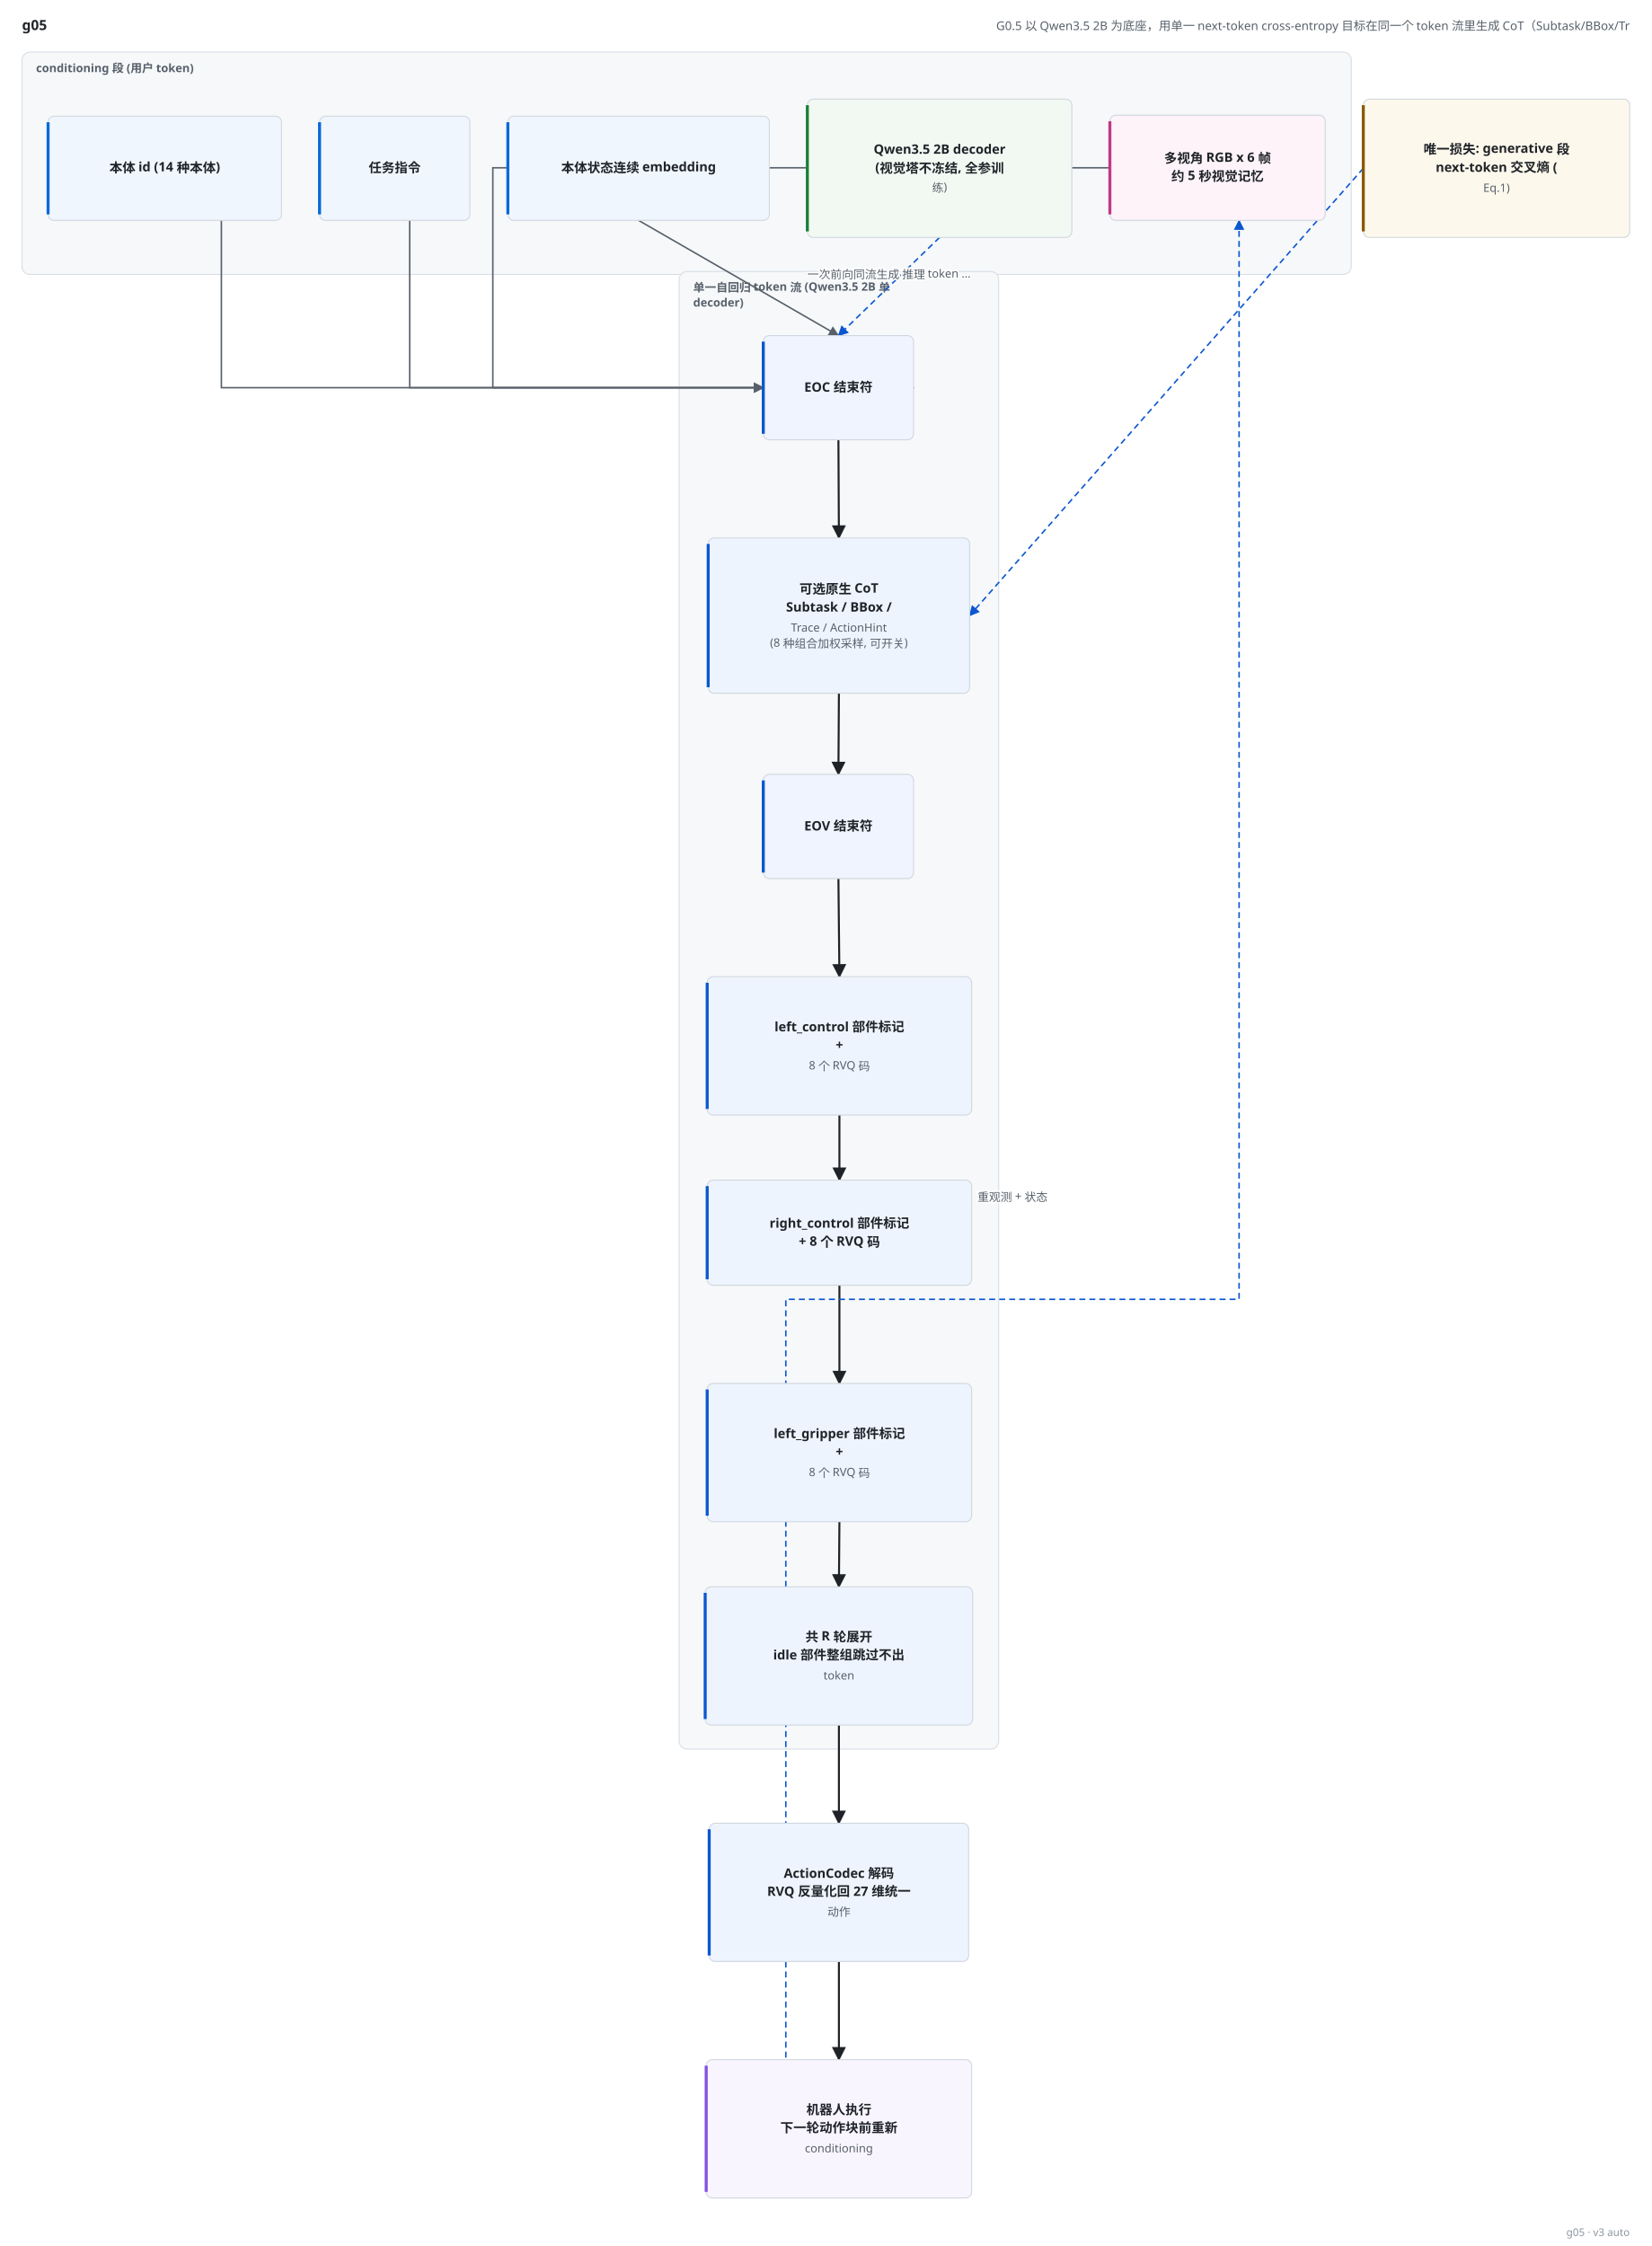
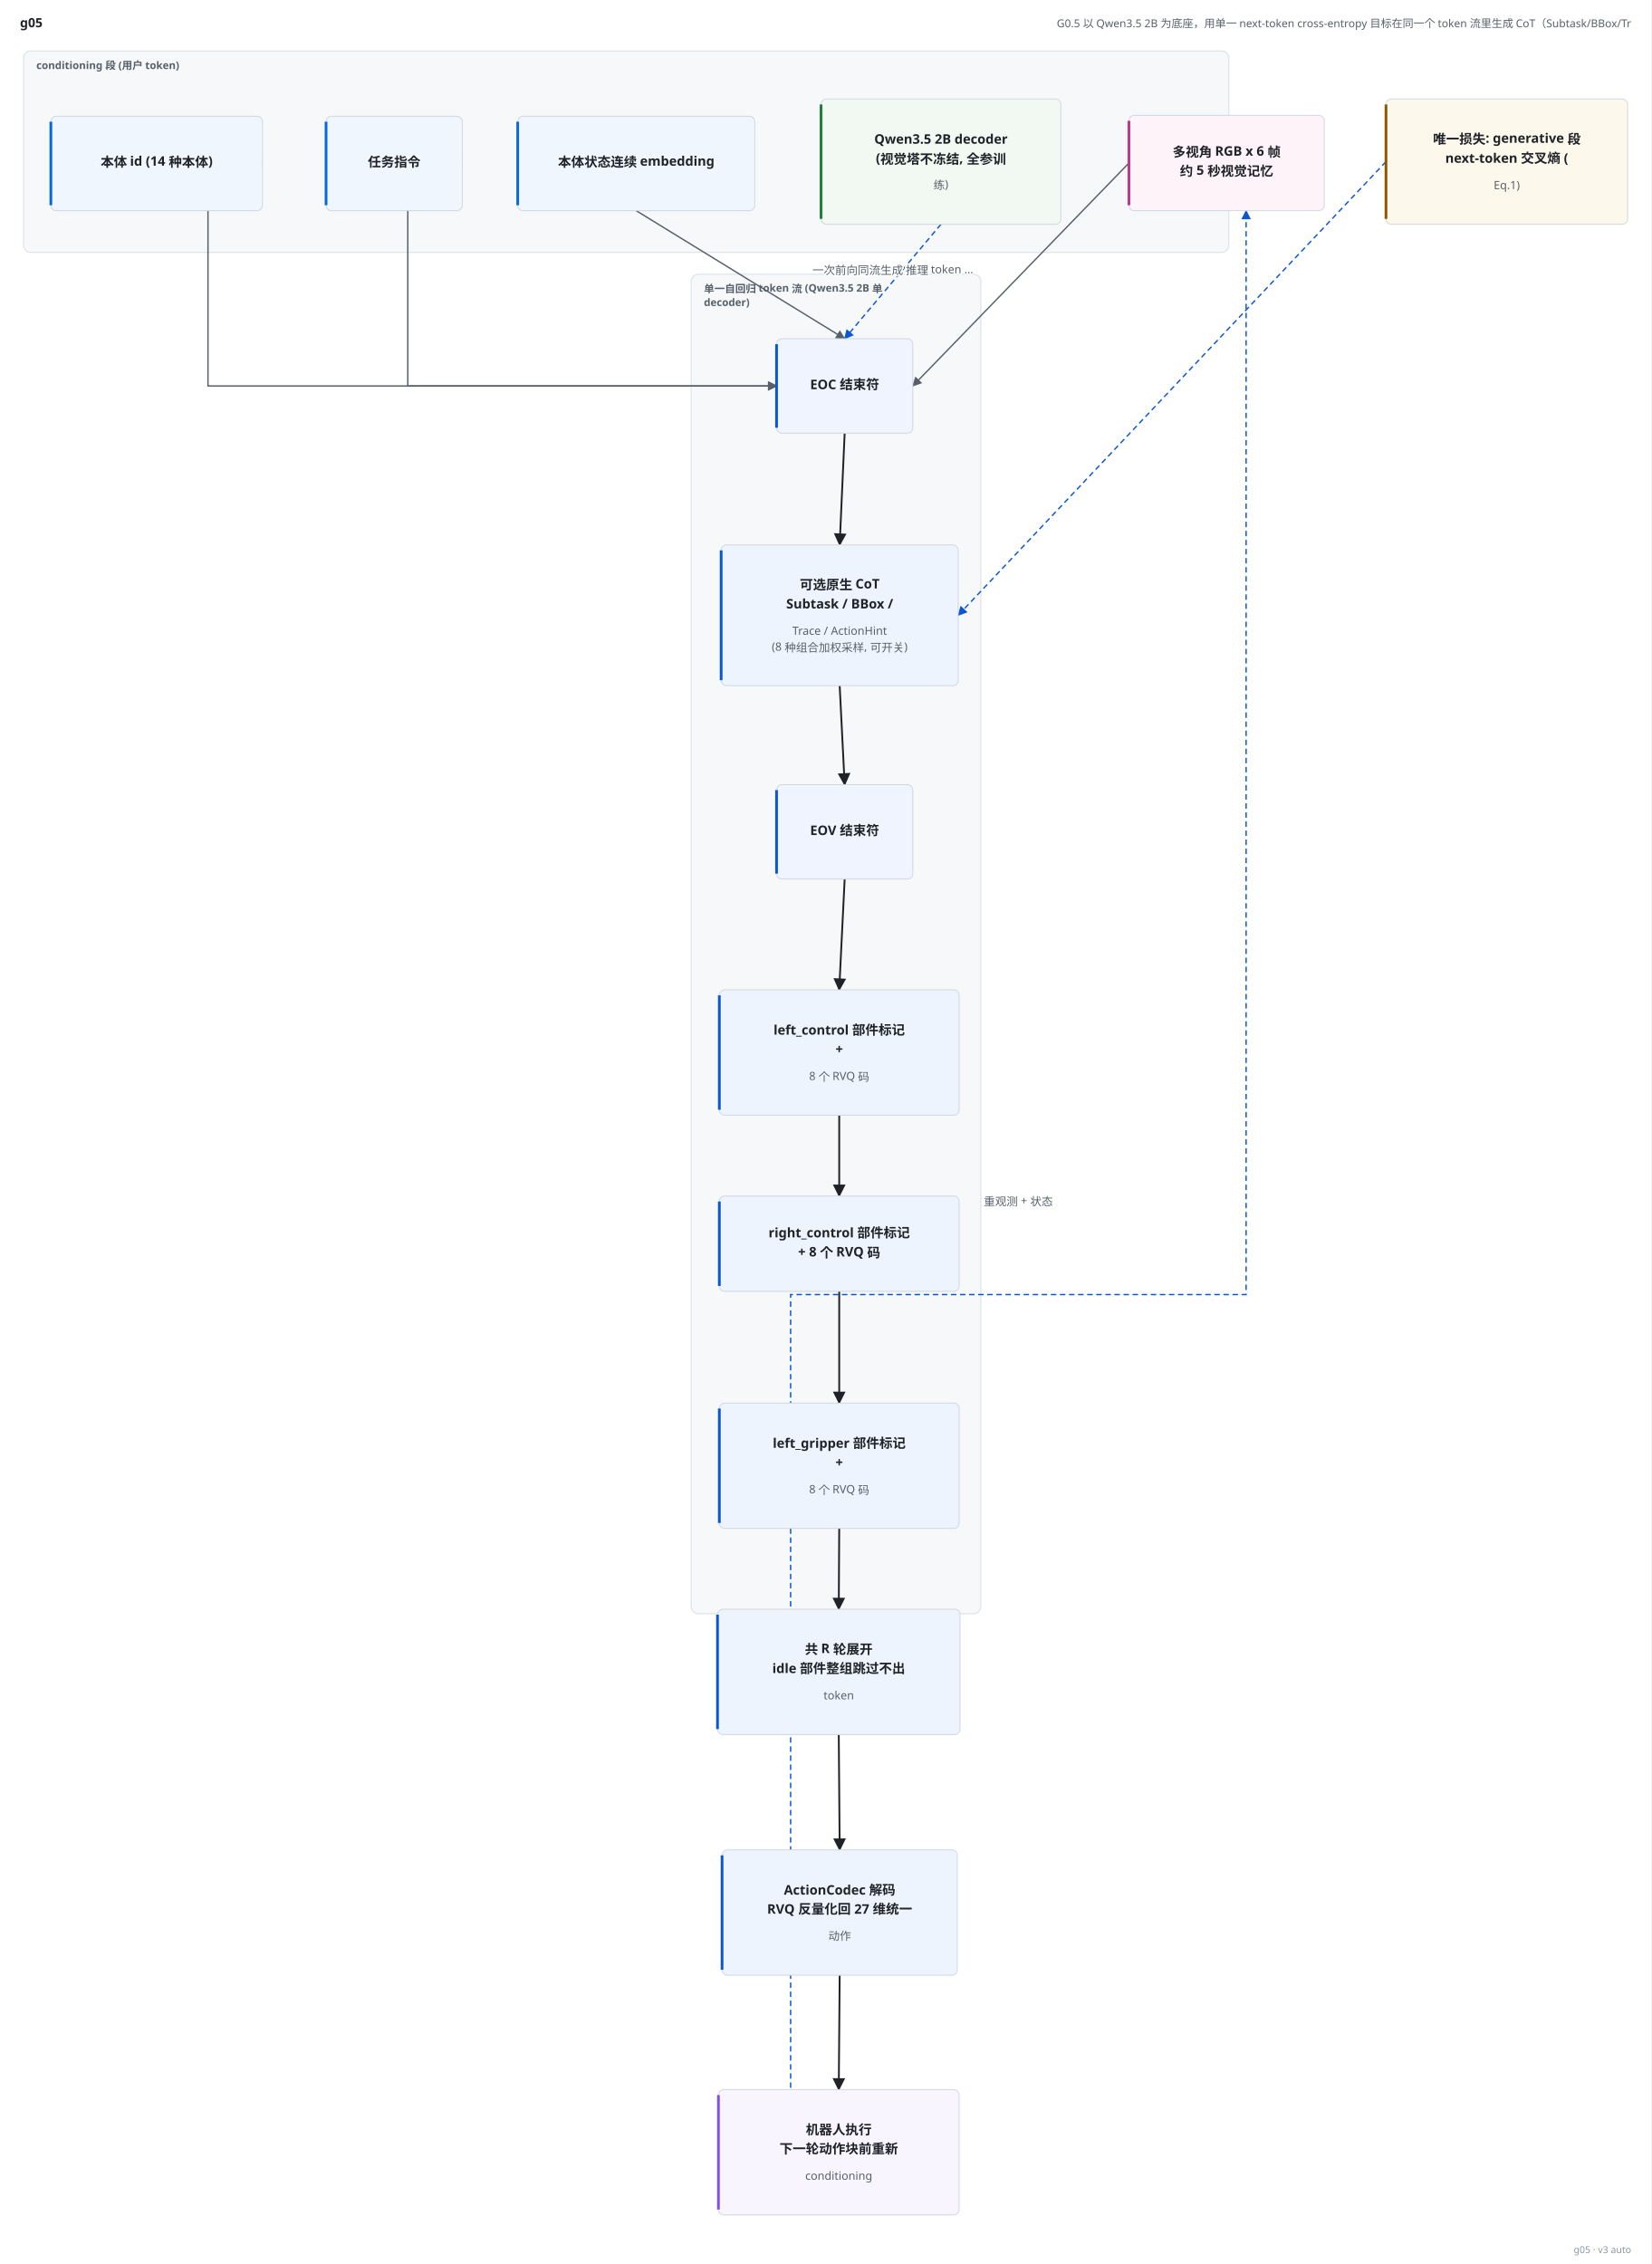
- <svg xmlns="http://www.w3.org/2000/svg" width="1649" height="2242" viewBox="-2 51 1649 2242" font-family="'PingFang SC','Hiragino Sans GB','Microsoft YaHei','Segoe UI',sans-serif" role="img">
-   <rect x="-2" y="51" width="1649" height="2242" fill="#ffffff" />
-   <text x="20" y="81" font-size="14" font-weight="700" fill="#1f2328">g05</text>
-   <text x="1625" y="81" font-size="12" fill="#57606a" text-anchor="end">G0.5 以 Qwen3.5 2B 为底座，用单一 next-token cross-entropy 目标在同一个 token 流里生成 CoT（Subtask/BBox/Tr</text>
+ <svg xmlns="http://www.w3.org/2000/svg" width="1818" height="2493" viewBox="-4 59 1818 2493" font-family="'PingFang SC','Hiragino Sans GB','Microsoft YaHei','Segoe UI',sans-serif" role="img">
+   <rect x="-4" y="59" width="1818" height="2493" fill="#ffffff" />
+   <text x="18" y="89" font-size="14" font-weight="700" fill="#1f2328">g05</text>
+   <text x="1792" y="89" font-size="12" fill="#57606a" text-anchor="end">G0.5 以 Qwen3.5 2B 为底座，用单一 next-token cross-entropy 目标在同一个 token 流里生成 CoT（Subtask/BBox/Tr</text>
  <defs>
    <marker id="arw-main" viewBox="0 0 10 10" refX="9" refY="5" markerWidth="7" markerHeight="7" orient="auto">
      <path d="M0,0 L10,5 L0,10 z" fill="#57606a" />
    </marker>
    <marker id="arw-thick" viewBox="0 0 10 10" refX="9" refY="5" markerWidth="7" markerHeight="7" orient="auto">
      <path d="M0,0 L10,5 L0,10 z" fill="#1f2328" />
    </marker>
    <marker id="arw-thin" viewBox="0 0 10 10" refX="9" refY="5" markerWidth="7" markerHeight="7" orient="auto">
      <path d="M0,0 L10,5 L0,10 z" fill="#8c959f" />
    </marker>
    <marker id="arw-fb" viewBox="0 0 10 10" refX="9" refY="5" markerWidth="7" markerHeight="7" orient="auto">
      <path d="M0,0 L10,5 L0,10 z" fill="#0b57d0" />
    </marker>
    <marker id="arw-loss" viewBox="0 0 10 10" refX="9" refY="5" markerWidth="7" markerHeight="7" orient="auto">
      <path d="M0,0 L10,5 L0,10 z" fill="#8a5a00" />
    </marker>
  </defs>
-   <rect x="20" y="103" width="1327" height="222" rx="8" fill="#f6f8fa" stroke="#d8dee4" />
-   <text x="34" y="123" font-size="11.5" font-weight="600" fill="#57606a">conditioning 段 (用户 token)</text>
-   <rect x="676" y="322" width="319" height="1475" rx="8" fill="#f6f8fa" stroke="#d8dee4" />
-   <text x="690" y="342" font-size="11.5" font-weight="600" fill="#57606a">单一自回归 token 流 (Qwen3.5 2B 单</text>
-   <text x="690" y="357" font-size="11.5" font-weight="600" fill="#57606a">decoder)</text>
-   <path d="M 1106.0 218.5 L 490.0 218.5 L 490.0 438.0 L 910.0 438.0" fill="none" stroke="#57606a" stroke-width="1.5" marker-end="url(#arw-main)" />
-   <path d="M 279.0 219.0 L 219.0 219.0 L 219.0 438.0 L 760.0 438.0" fill="none" stroke="#57606a" stroke-width="1.5" marker-end="url(#arw-main)" />
-   <path d="M 467.0 219.0 L 407.0 219.0 L 407.0 438.0 L 760.0 438.0" fill="none" stroke="#57606a" stroke-width="1.5" marker-end="url(#arw-main)" />
-   <path d="M 635.5 271.0 L 835.0 386.0" fill="none" stroke="#57606a" stroke-width="1.5" marker-end="url(#arw-main)" />
-   <path d="M 835.0 490.0 L 835.5 588.0" fill="none" stroke="#1f2328" stroke-width="2.0" marker-end="url(#arw-thick)" />
-   <path d="M 835.5 743.0 L 835.0 824.0" fill="none" stroke="#1f2328" stroke-width="2.0" marker-end="url(#arw-thick)" />
-   <path d="M 835.0 928.0 L 836.0 1026.0" fill="none" stroke="#1f2328" stroke-width="2.0" marker-end="url(#arw-thick)" />
-   <path d="M 836.0 1164.0 L 836.0 1229.0" fill="none" stroke="#1f2328" stroke-width="2.0" marker-end="url(#arw-thick)" />
-   <path d="M 836.0 1334.0 L 836.0 1432.0" fill="none" stroke="#1f2328" stroke-width="2.0" marker-end="url(#arw-thick)" />
-   <path d="M 836.0 1570.0 L 835.5 1635.0" fill="none" stroke="#1f2328" stroke-width="2.0" marker-end="url(#arw-thick)" />
-   <path d="M 936.0 288.0 L 835.0 386.0" fill="none" stroke="#0b57d0" stroke-width="1.5" stroke-dasharray="6 4" marker-end="url(#arw-fb)" />
-   <path d="M 1359.0 219.0 L 966.0 665.5" fill="none" stroke="#0b57d0" stroke-width="1.5" stroke-dasharray="6 4" marker-end="url(#arw-fb)" />
-   <path d="M 835.5 1773.0 L 835.5 1871.0" fill="none" stroke="#1f2328" stroke-width="2.0" marker-end="url(#arw-thick)" />
-   <path d="M 835.5 2009.0 L 835.5 2107.0" fill="none" stroke="#1f2328" stroke-width="2.0" marker-end="url(#arw-thick)" />
-   <path d="M 782.5 2245.0 L 782.5 1348.0 L 1235.0 1348.0 L 1235.0 271.0" fill="none" stroke="#0b57d0" stroke-width="1.5" stroke-dasharray="6 4" marker-end="url(#arw-fb)" />
-   <rect x="1106" y="166" width="215" height="105" rx="6" fill="#fdf3f8" stroke="#d0d7de" stroke-width="1" />
-   <line x1="1106" y1="172" x2="1106" y2="265" stroke="#bf3989" stroke-width="3" />
-   <text x="1213.5" y="213.5" font-size="13" font-weight="700" fill="#1f2328" text-anchor="middle">多视角 RGB x 6 帧</text>
-   <text x="1213.5" y="231.5" font-size="13" font-weight="700" fill="#1f2328" text-anchor="middle">约 5 秒视觉记忆</text>
-   <rect x="46" y="167" width="233" height="104" rx="6" fill="#f0f6fe" stroke="#d0d7de" stroke-width="1" />
-   <line x1="46" y1="173" x2="46" y2="265" stroke="#0969da" stroke-width="3" />
-   <text x="162.5" y="223.0" font-size="13" font-weight="700" fill="#1f2328" text-anchor="middle">本体 id (14 种本体)</text>
-   <rect x="317" y="167" width="150" height="104" rx="6" fill="#f0f6fe" stroke="#d0d7de" stroke-width="1" />
-   <line x1="317" y1="173" x2="317" y2="265" stroke="#0969da" stroke-width="3" />
-   <text x="392.0" y="223.0" font-size="13" font-weight="700" fill="#1f2328" text-anchor="middle">任务指令</text>
-   <rect x="505" y="167" width="261" height="104" rx="6" fill="#f0f6fe" stroke="#d0d7de" stroke-width="1" />
-   <line x1="505" y1="173" x2="505" y2="265" stroke="#0969da" stroke-width="3" />
-   <text x="635.5" y="223.0" font-size="13" font-weight="700" fill="#1f2328" text-anchor="middle">本体状态连续 embedding</text>
-   <rect x="760" y="386" width="150" height="104" rx="6" fill="#f0f4fe" stroke="#d0d7de" stroke-width="1" />
-   <line x1="760" y1="392" x2="760" y2="484" stroke="#0b57d0" stroke-width="3" />
-   <text x="835.0" y="442.0" font-size="13" font-weight="700" fill="#1f2328" text-anchor="middle">EOC 结束符</text>
-   <rect x="705" y="588" width="261" height="155" rx="6" fill="#eef4fe" stroke="#d0d7de" stroke-width="1" />
-   <line x1="705" y1="594" x2="705" y2="737" stroke="#0b57d0" stroke-width="3" />
-   <text x="835.5" y="643.5" font-size="13" font-weight="700" fill="#1f2328" text-anchor="middle">可选原生 CoT</text>
-   <text x="835.5" y="661.5" font-size="13" font-weight="700" fill="#1f2328" text-anchor="middle">Subtask / BBox /</text>
-   <text x="835.5" y="681.5" font-size="11.5" fill="#57606a" text-anchor="middle">Trace / ActionHint</text>
-   <text x="835.5" y="696.5" font-size="11.5" fill="#57606a" text-anchor="middle">(8 种组合加权采样, 可开关)</text>
-   <rect x="760" y="824" width="150" height="104" rx="6" fill="#f0f4fe" stroke="#d0d7de" stroke-width="1" />
-   <line x1="760" y1="830" x2="760" y2="922" stroke="#0b57d0" stroke-width="3" />
-   <text x="835.0" y="880.0" font-size="13" font-weight="700" fill="#1f2328" text-anchor="middle">EOV 结束符</text>
-   <rect x="704" y="1026" width="264" height="138" rx="6" fill="#eef4fe" stroke="#d0d7de" stroke-width="1" />
-   <line x1="704" y1="1032" x2="704" y2="1158" stroke="#0b57d0" stroke-width="3" />
-   <text x="836.0" y="1080.5" font-size="13" font-weight="700" fill="#1f2328" text-anchor="middle">left_control 部件标记 </text>
-   <text x="836.0" y="1098.5" font-size="13" font-weight="700" fill="#1f2328" text-anchor="middle">+</text>
-   <text x="836.0" y="1118.5" font-size="11.5" fill="#57606a" text-anchor="middle">8 个 RVQ 码</text>
-   <rect x="704" y="1229" width="264" height="105" rx="6" fill="#eef4fe" stroke="#d0d7de" stroke-width="1" />
-   <line x1="704" y1="1235" x2="704" y2="1328" stroke="#0b57d0" stroke-width="3" />
-   <text x="836.0" y="1276.5" font-size="13" font-weight="700" fill="#1f2328" text-anchor="middle">right_control 部件标记</text>
-   <text x="836.0" y="1294.5" font-size="13" font-weight="700" fill="#1f2328" text-anchor="middle">+ 8 个 RVQ 码</text>
-   <rect x="704" y="1432" width="264" height="138" rx="6" fill="#eef4fe" stroke="#d0d7de" stroke-width="1" />
-   <line x1="704" y1="1438" x2="704" y2="1564" stroke="#0b57d0" stroke-width="3" />
-   <text x="836.0" y="1486.5" font-size="13" font-weight="700" fill="#1f2328" text-anchor="middle">left_gripper 部件标记 </text>
-   <text x="836.0" y="1504.5" font-size="13" font-weight="700" fill="#1f2328" text-anchor="middle">+</text>
-   <text x="836.0" y="1524.5" font-size="11.5" fill="#57606a" text-anchor="middle">8 个 RVQ 码</text>
-   <rect x="702" y="1635" width="267" height="138" rx="6" fill="#eef4fe" stroke="#d0d7de" stroke-width="1" />
-   <line x1="702" y1="1641" x2="702" y2="1767" stroke="#0b57d0" stroke-width="3" />
-   <text x="835.5" y="1689.5" font-size="13" font-weight="700" fill="#1f2328" text-anchor="middle">共 R 轮展开</text>
-   <text x="835.5" y="1707.5" font-size="13" font-weight="700" fill="#1f2328" text-anchor="middle">idle 部件整组跳过不出</text>
-   <text x="835.5" y="1727.5" font-size="11.5" fill="#57606a" text-anchor="middle">token</text>
-   <rect x="804" y="150" width="264" height="138" rx="6" fill="#f2f9f3" stroke="#d0d7de" stroke-width="1" />
-   <line x1="804" y1="156" x2="804" y2="282" stroke="#1a7f37" stroke-width="3" />
-   <text x="936.0" y="204.5" font-size="13" font-weight="700" fill="#1f2328" text-anchor="middle">Qwen3.5 2B decoder</text>
-   <text x="936.0" y="222.5" font-size="13" font-weight="700" fill="#1f2328" text-anchor="middle">(视觉塔不冻结, 全参训</text>
-   <text x="936.0" y="242.5" font-size="11.5" fill="#57606a" text-anchor="middle">练)</text>
-   <rect x="1359" y="150" width="266" height="138" rx="6" fill="#fdf8ec" stroke="#d0d7de" stroke-width="1" />
-   <line x1="1359" y1="156" x2="1359" y2="282" stroke="#8a5a00" stroke-width="3" />
-   <text x="1492.0" y="204.5" font-size="13" font-weight="700" fill="#1f2328" text-anchor="middle">唯一损失: generative 段</text>
-   <text x="1492.0" y="222.5" font-size="13" font-weight="700" fill="#1f2328" text-anchor="middle">next-token 交叉熵 (</text>
-   <text x="1492.0" y="242.5" font-size="11.5" fill="#57606a" text-anchor="middle">Eq.1)</text>
-   <rect x="706" y="1871" width="259" height="138" rx="6" fill="#eef4fe" stroke="#d0d7de" stroke-width="1" />
-   <line x1="706" y1="1877" x2="706" y2="2003" stroke="#0b57d0" stroke-width="3" />
-   <text x="835.5" y="1925.5" font-size="13" font-weight="700" fill="#1f2328" text-anchor="middle">ActionCodec 解码</text>
-   <text x="835.5" y="1943.5" font-size="13" font-weight="700" fill="#1f2328" text-anchor="middle">RVQ 反量化回 27 维统一</text>
-   <text x="835.5" y="1963.5" font-size="11.5" fill="#57606a" text-anchor="middle">动作</text>
-   <rect x="703" y="2107" width="265" height="138" rx="6" fill="#f8f5fe" stroke="#d0d7de" stroke-width="1" />
-   <line x1="703" y1="2113" x2="703" y2="2239" stroke="#8250df" stroke-width="3" />
-   <text x="835.5" y="2161.5" font-size="13" font-weight="700" fill="#1f2328" text-anchor="middle">机器人执行</text>
-   <text x="835.5" y="2179.5" font-size="13" font-weight="700" fill="#1f2328" text-anchor="middle">下一轮动作块前重新</text>
-   <text x="835.5" y="2199.5" font-size="11.5" fill="#57606a" text-anchor="middle">conditioning</text>
-   <text x="885.5" y="329.0" font-size="11.5" fill="#57606a" text-anchor="middle" paint-order="stroke" stroke="#ffffff" stroke-width="3">一次前向同流生成 推理 token …</text>
-   <text x="1008.8" y="1250.0" font-size="11.5" fill="#57606a" text-anchor="middle" paint-order="stroke" stroke="#ffffff" stroke-width="3">重观测 + 状态</text>
-   <text x="1625" y="2283" font-size="10.5" fill="#8c959f" text-anchor="end">g05 · v3 auto</text>
+   <rect x="22" y="115" width="1327" height="222" rx="8" fill="#f6f8fa" stroke="#d8dee4" />
+   <text x="36" y="135" font-size="11.5" font-weight="600" fill="#57606a">conditioning 段 (用户 token)</text>
+   <rect x="757" y="361" width="319" height="1475" rx="8" fill="#f6f8fa" stroke="#d8dee4" />
+   <text x="771" y="381" font-size="11.5" font-weight="600" fill="#57606a">单一自回归 token 流 (Qwen3.5 2B 单</text>
+   <text x="771" y="396" font-size="11.5" font-weight="600" fill="#57606a">decoder)</text>
+   <path d="M 1239.0 238.5 L 1001.0 484.0" fill="none" stroke="#57606a" stroke-width="1.5" marker-end="url(#arw-main)" />
+   <path d="M 285.0 239.0 L 225.0 239.0 L 225.0 484.0 L 851.0 484.0" fill="none" stroke="#57606a" stroke-width="1.5" marker-end="url(#arw-main)" />
+   <path d="M 505.0 239.0 L 445.0 239.0 L 445.0 484.0 L 851.0 484.0" fill="none" stroke="#57606a" stroke-width="1.5" marker-end="url(#arw-main)" />
+   <path d="M 696.5 291.0 L 926.0 432.0" fill="none" stroke="#57606a" stroke-width="1.5" marker-end="url(#arw-main)" />
+   <path d="M 926.0 536.0 L 920.5 659.0" fill="none" stroke="#1f2328" stroke-width="2.0" marker-end="url(#arw-thick)" />
+   <path d="M 920.5 814.0 L 926.0 923.0" fill="none" stroke="#1f2328" stroke-width="2.0" marker-end="url(#arw-thick)" />
+   <path d="M 926.0 1027.0 L 920.0 1149.0" fill="none" stroke="#1f2328" stroke-width="2.0" marker-end="url(#arw-thick)" />
+   <path d="M 920.0 1287.0 L 920.0 1376.0" fill="none" stroke="#1f2328" stroke-width="2.0" marker-end="url(#arw-thick)" />
+   <path d="M 920.0 1481.0 L 920.0 1604.0" fill="none" stroke="#1f2328" stroke-width="2.0" marker-end="url(#arw-thick)" />
+   <path d="M 920.0 1742.0 L 919.5 1831.0" fill="none" stroke="#1f2328" stroke-width="2.0" marker-end="url(#arw-thick)" />
+   <path d="M 1032.0 306.0 L 926.0 432.0" fill="none" stroke="#0b57d0" stroke-width="1.5" stroke-dasharray="6 4" marker-end="url(#arw-fb)" />
+   <path d="M 1522.0 237.0 L 1051.0 736.5" fill="none" stroke="#0b57d0" stroke-width="1.5" stroke-dasharray="6 4" marker-end="url(#arw-fb)" />
+   <path d="M 919.5 1969.0 L 920.5 2096.0" fill="none" stroke="#1f2328" stroke-width="2.0" marker-end="url(#arw-thick)" />
+   <path d="M 920.5 2234.0 L 919.5 2360.0" fill="none" stroke="#1f2328" stroke-width="2.0" marker-end="url(#arw-thick)" />
+   <path d="M 866.5 2498.0 L 866.5 1484.5 L 1368.0 1484.5 L 1368.0 291.0" fill="none" stroke="#0b57d0" stroke-width="1.5" stroke-dasharray="6 4" marker-end="url(#arw-fb)" />
+   <rect x="1239" y="186" width="215" height="105" rx="6" fill="#fdf3f8" stroke="#d0d7de" stroke-width="1" />
+   <line x1="1239" y1="192" x2="1239" y2="285" stroke="#bf3989" stroke-width="3" />
+   <text x="1346.5" y="231.5" font-size="14.5" font-weight="700" fill="#1f2328" text-anchor="middle">多视角 RGB x 6 帧</text>
+   <text x="1346.5" y="252.5" font-size="14.5" font-weight="700" fill="#1f2328" text-anchor="middle">约 5 秒视觉记忆</text>
+   <rect x="52" y="187" width="233" height="104" rx="6" fill="#f0f6fe" stroke="#d0d7de" stroke-width="1" />
+   <line x1="52" y1="193" x2="52" y2="285" stroke="#0969da" stroke-width="3" />
+   <text x="168.5" y="242.5" font-size="14.5" font-weight="700" fill="#1f2328" text-anchor="middle">本体 id (14 种本体)</text>
+   <rect x="355" y="187" width="150" height="104" rx="6" fill="#f0f6fe" stroke="#d0d7de" stroke-width="1" />
+   <line x1="355" y1="193" x2="355" y2="285" stroke="#0969da" stroke-width="3" />
+   <text x="430.0" y="242.5" font-size="14.5" font-weight="700" fill="#1f2328" text-anchor="middle">任务指令</text>
+   <rect x="566" y="187" width="261" height="104" rx="6" fill="#f0f6fe" stroke="#d0d7de" stroke-width="1" />
+   <line x1="566" y1="193" x2="566" y2="285" stroke="#0969da" stroke-width="3" />
+   <text x="696.5" y="242.5" font-size="14.5" font-weight="700" fill="#1f2328" text-anchor="middle">本体状态连续 embedding</text>
+   <rect x="851" y="432" width="150" height="104" rx="6" fill="#f0f4fe" stroke="#d0d7de" stroke-width="1" />
+   <line x1="851" y1="438" x2="851" y2="530" stroke="#0b57d0" stroke-width="3" />
+   <text x="926.0" y="487.5" font-size="14.5" font-weight="700" fill="#1f2328" text-anchor="middle">EOC 结束符</text>
+   <rect x="790" y="659" width="261" height="155" rx="6" fill="#eef4fe" stroke="#d0d7de" stroke-width="1" />
+   <line x1="790" y1="665" x2="790" y2="808" stroke="#0b57d0" stroke-width="3" />
+   <text x="920.5" y="708.0" font-size="14.5" font-weight="700" fill="#1f2328" text-anchor="middle">可选原生 CoT</text>
+   <text x="920.5" y="729.0" font-size="14.5" font-weight="700" fill="#1f2328" text-anchor="middle">Subtask / BBox /</text>
+   <text x="920.5" y="758.0" font-size="12.5" fill="#57606a" text-anchor="middle">Trace / ActionHint</text>
+   <text x="920.5" y="775.5" font-size="12.5" fill="#57606a" text-anchor="middle">(8 种组合加权采样, 可开关)</text>
+   <rect x="851" y="923" width="150" height="104" rx="6" fill="#f0f4fe" stroke="#d0d7de" stroke-width="1" />
+   <line x1="851" y1="929" x2="851" y2="1021" stroke="#0b57d0" stroke-width="3" />
+   <text x="926.0" y="978.5" font-size="14.5" font-weight="700" fill="#1f2328" text-anchor="middle">EOV 结束符</text>
+   <rect x="788" y="1149" width="264" height="138" rx="6" fill="#eef4fe" stroke="#d0d7de" stroke-width="1" />
+   <line x1="788" y1="1155" x2="788" y2="1281" stroke="#0b57d0" stroke-width="3" />
+   <text x="920.0" y="1198.25" font-size="14.5" font-weight="700" fill="#1f2328" text-anchor="middle">left_control 部件标记 </text>
+   <text x="920.0" y="1219.25" font-size="14.5" font-weight="700" fill="#1f2328" text-anchor="middle">+</text>
+   <text x="920.0" y="1248.25" font-size="12.5" fill="#57606a" text-anchor="middle">8 个 RVQ 码</text>
+   <rect x="788" y="1376" width="264" height="105" rx="6" fill="#eef4fe" stroke="#d0d7de" stroke-width="1" />
+   <line x1="788" y1="1382" x2="788" y2="1475" stroke="#0b57d0" stroke-width="3" />
+   <text x="920.0" y="1421.5" font-size="14.5" font-weight="700" fill="#1f2328" text-anchor="middle">right_control 部件标记</text>
+   <text x="920.0" y="1442.5" font-size="14.5" font-weight="700" fill="#1f2328" text-anchor="middle">+ 8 个 RVQ 码</text>
+   <rect x="788" y="1604" width="264" height="138" rx="6" fill="#eef4fe" stroke="#d0d7de" stroke-width="1" />
+   <line x1="788" y1="1610" x2="788" y2="1736" stroke="#0b57d0" stroke-width="3" />
+   <text x="920.0" y="1653.25" font-size="14.5" font-weight="700" fill="#1f2328" text-anchor="middle">left_gripper 部件标记 </text>
+   <text x="920.0" y="1674.25" font-size="14.5" font-weight="700" fill="#1f2328" text-anchor="middle">+</text>
+   <text x="920.0" y="1703.25" font-size="12.5" fill="#57606a" text-anchor="middle">8 个 RVQ 码</text>
+   <rect x="786" y="1831" width="267" height="138" rx="6" fill="#eef4fe" stroke="#d0d7de" stroke-width="1" />
+   <line x1="786" y1="1837" x2="786" y2="1963" stroke="#0b57d0" stroke-width="3" />
+   <text x="919.5" y="1880.25" font-size="14.5" font-weight="700" fill="#1f2328" text-anchor="middle">共 R 轮展开</text>
+   <text x="919.5" y="1901.25" font-size="14.5" font-weight="700" fill="#1f2328" text-anchor="middle">idle 部件整组跳过不出</text>
+   <text x="919.5" y="1930.25" font-size="12.5" fill="#57606a" text-anchor="middle">token</text>
+   <rect x="900" y="168" width="264" height="138" rx="6" fill="#f2f9f3" stroke="#d0d7de" stroke-width="1" />
+   <line x1="900" y1="174" x2="900" y2="300" stroke="#1a7f37" stroke-width="3" />
+   <text x="1032.0" y="217.25" font-size="14.5" font-weight="700" fill="#1f2328" text-anchor="middle">Qwen3.5 2B decoder</text>
+   <text x="1032.0" y="238.25" font-size="14.5" font-weight="700" fill="#1f2328" text-anchor="middle">(视觉塔不冻结, 全参训</text>
+   <text x="1032.0" y="267.25" font-size="12.5" fill="#57606a" text-anchor="middle">练)</text>
+   <rect x="1522" y="168" width="266" height="138" rx="6" fill="#fdf8ec" stroke="#d0d7de" stroke-width="1" />
+   <line x1="1522" y1="174" x2="1522" y2="300" stroke="#8a5a00" stroke-width="3" />
+   <text x="1655.0" y="217.25" font-size="14.5" font-weight="700" fill="#1f2328" text-anchor="middle">唯一损失: generative 段</text>
+   <text x="1655.0" y="238.25" font-size="14.5" font-weight="700" fill="#1f2328" text-anchor="middle">next-token 交叉熵 (</text>
+   <text x="1655.0" y="267.25" font-size="12.5" fill="#57606a" text-anchor="middle">Eq.1)</text>
+   <rect x="791" y="2096" width="259" height="138" rx="6" fill="#eef4fe" stroke="#d0d7de" stroke-width="1" />
+   <line x1="791" y1="2102" x2="791" y2="2228" stroke="#0b57d0" stroke-width="3" />
+   <text x="920.5" y="2145.25" font-size="14.5" font-weight="700" fill="#1f2328" text-anchor="middle">ActionCodec 解码</text>
+   <text x="920.5" y="2166.25" font-size="14.5" font-weight="700" fill="#1f2328" text-anchor="middle">RVQ 反量化回 27 维统一</text>
+   <text x="920.5" y="2195.25" font-size="12.5" fill="#57606a" text-anchor="middle">动作</text>
+   <rect x="787" y="2360" width="265" height="138" rx="6" fill="#f8f5fe" stroke="#d0d7de" stroke-width="1" />
+   <line x1="787" y1="2366" x2="787" y2="2492" stroke="#8250df" stroke-width="3" />
+   <text x="919.5" y="2409.25" font-size="14.5" font-weight="700" fill="#1f2328" text-anchor="middle">机器人执行</text>
+   <text x="919.5" y="2430.25" font-size="14.5" font-weight="700" fill="#1f2328" text-anchor="middle">下一轮动作块前重新</text>
+   <text x="919.5" y="2459.25" font-size="12.5" fill="#57606a" text-anchor="middle">conditioning</text>
+   <text x="979.0" y="361.0" font-size="12.5" fill="#57606a" text-anchor="middle" paint-order="stroke" stroke="#ffffff" stroke-width="3">一次前向同流生成 推理 token …</text>
+   <text x="1117.2" y="1386.5" font-size="12.5" fill="#57606a" text-anchor="middle" paint-order="stroke" stroke="#ffffff" stroke-width="3">重观测 + 状态</text>
+   <text x="1792" y="2540" font-size="10.5" fill="#8c959f" text-anchor="end">g05 · v3 auto</text>
</svg>
